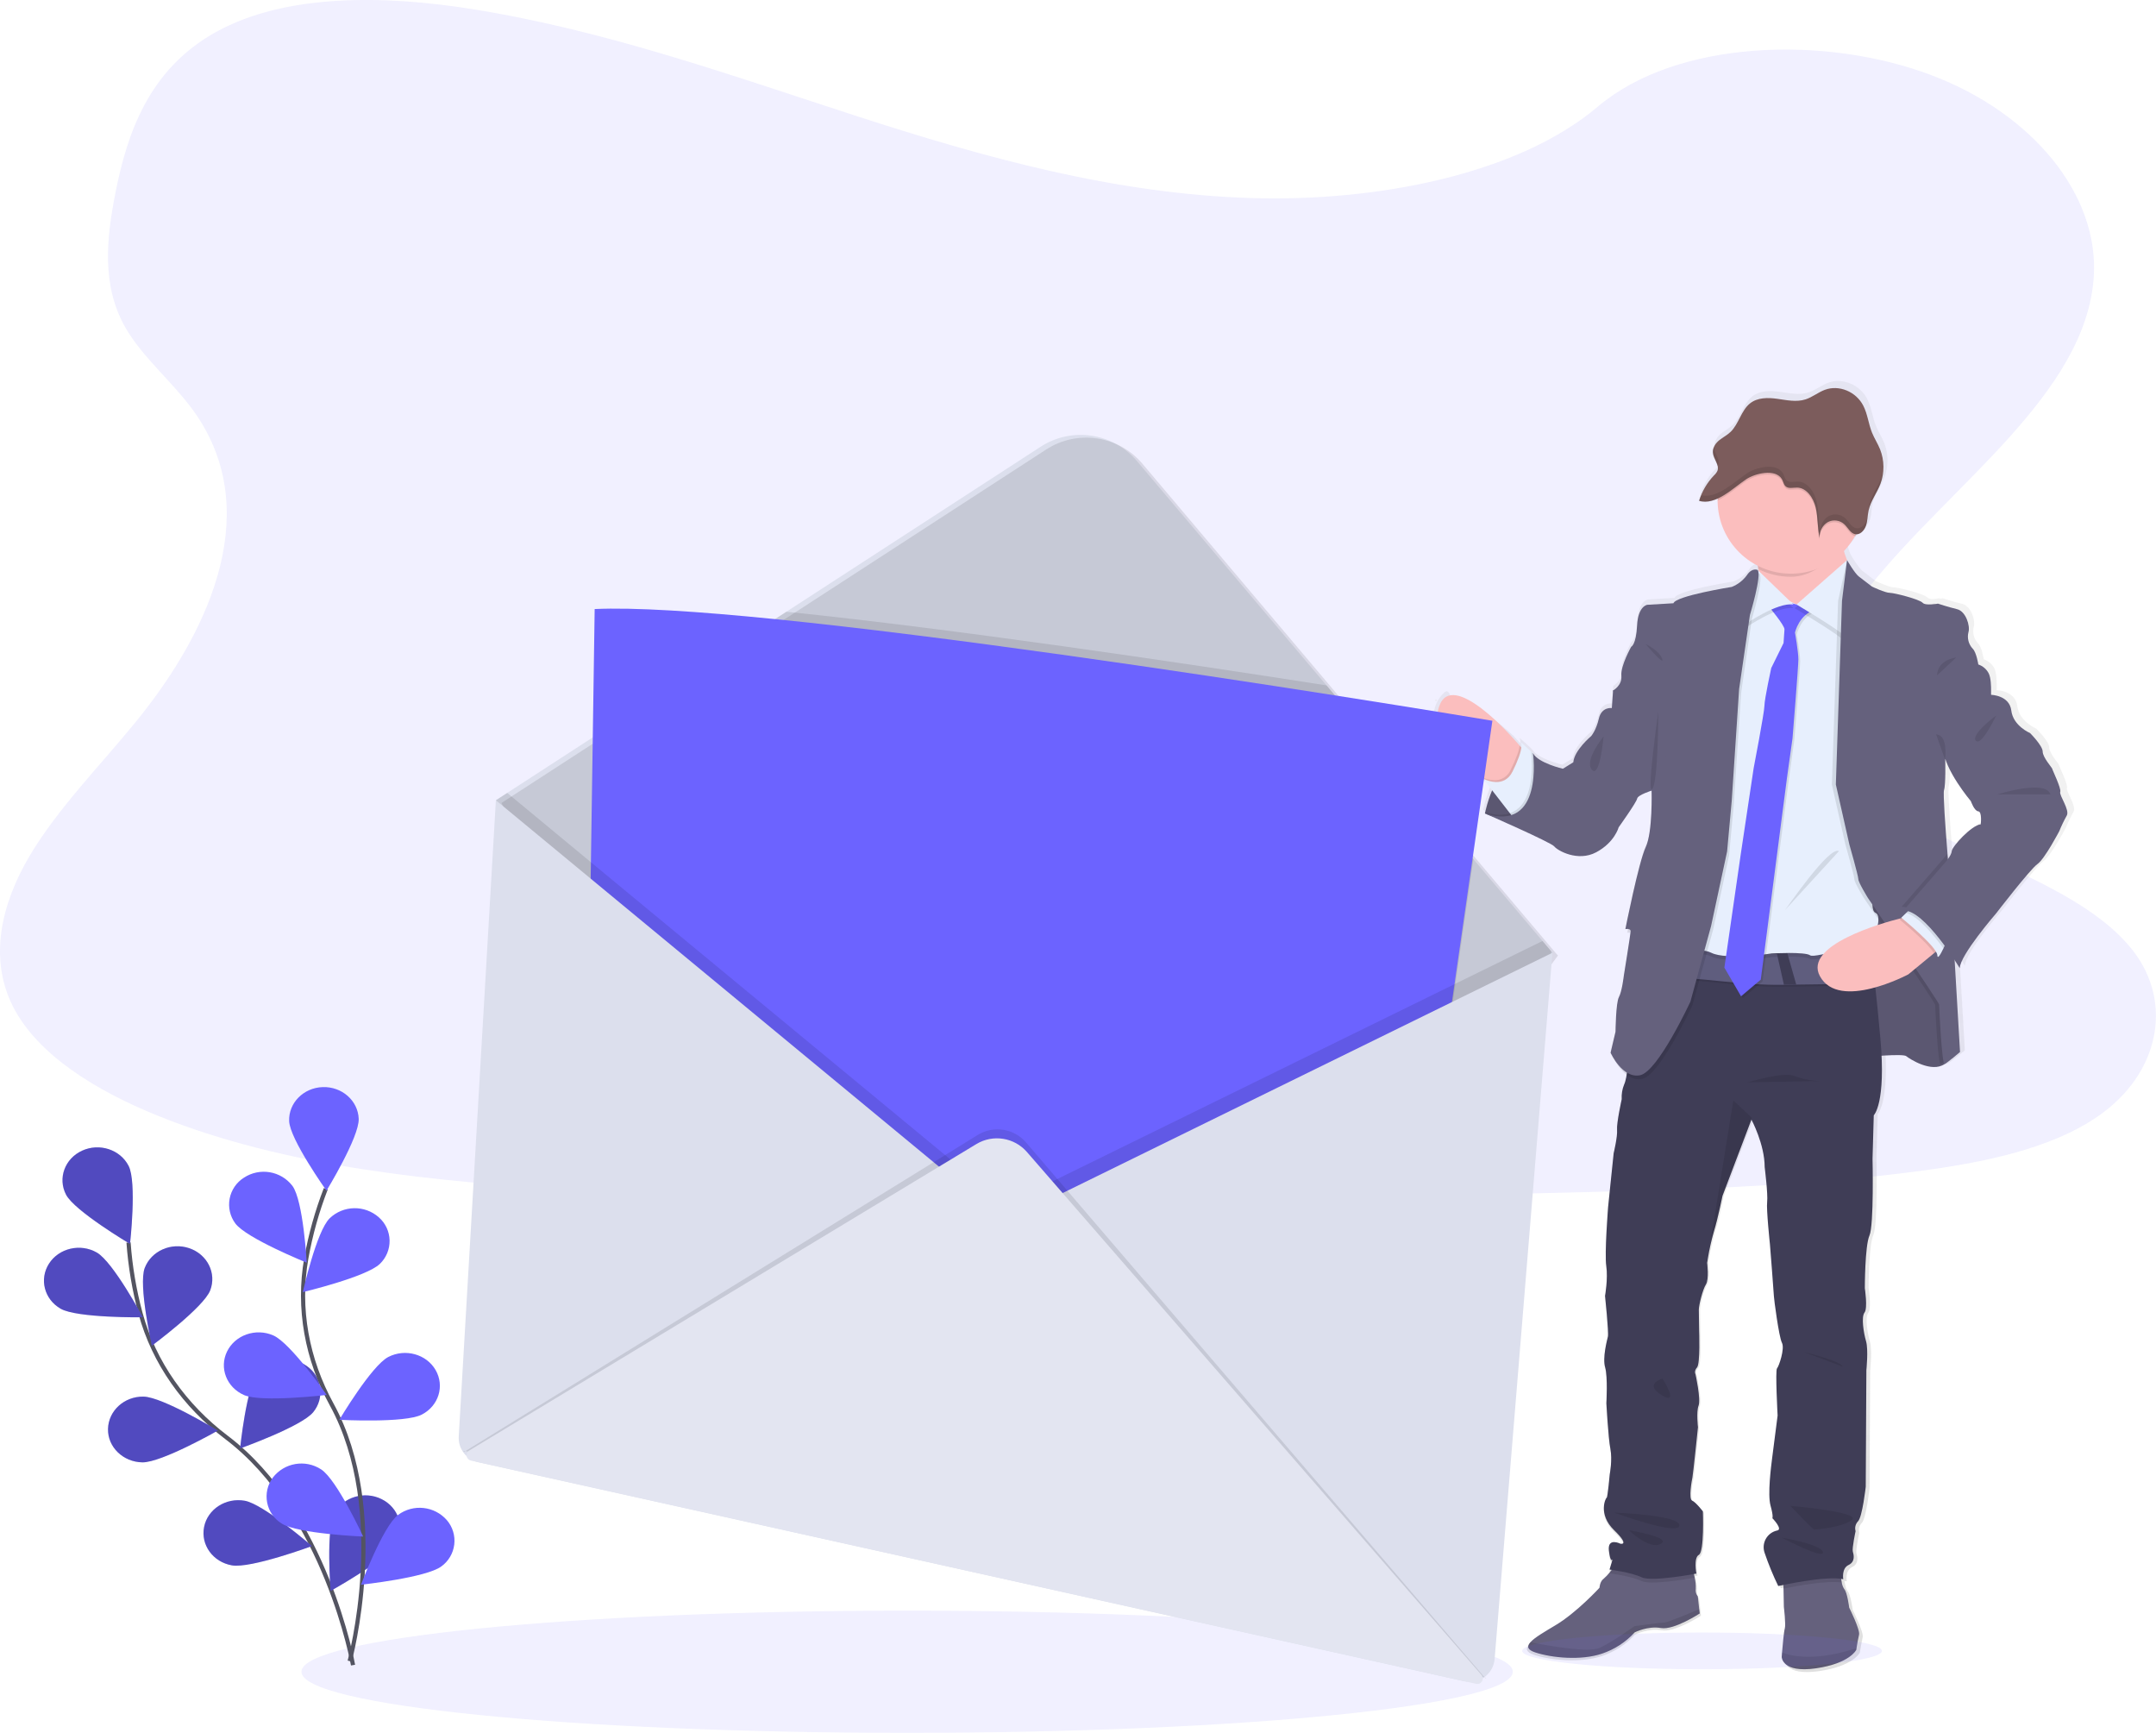
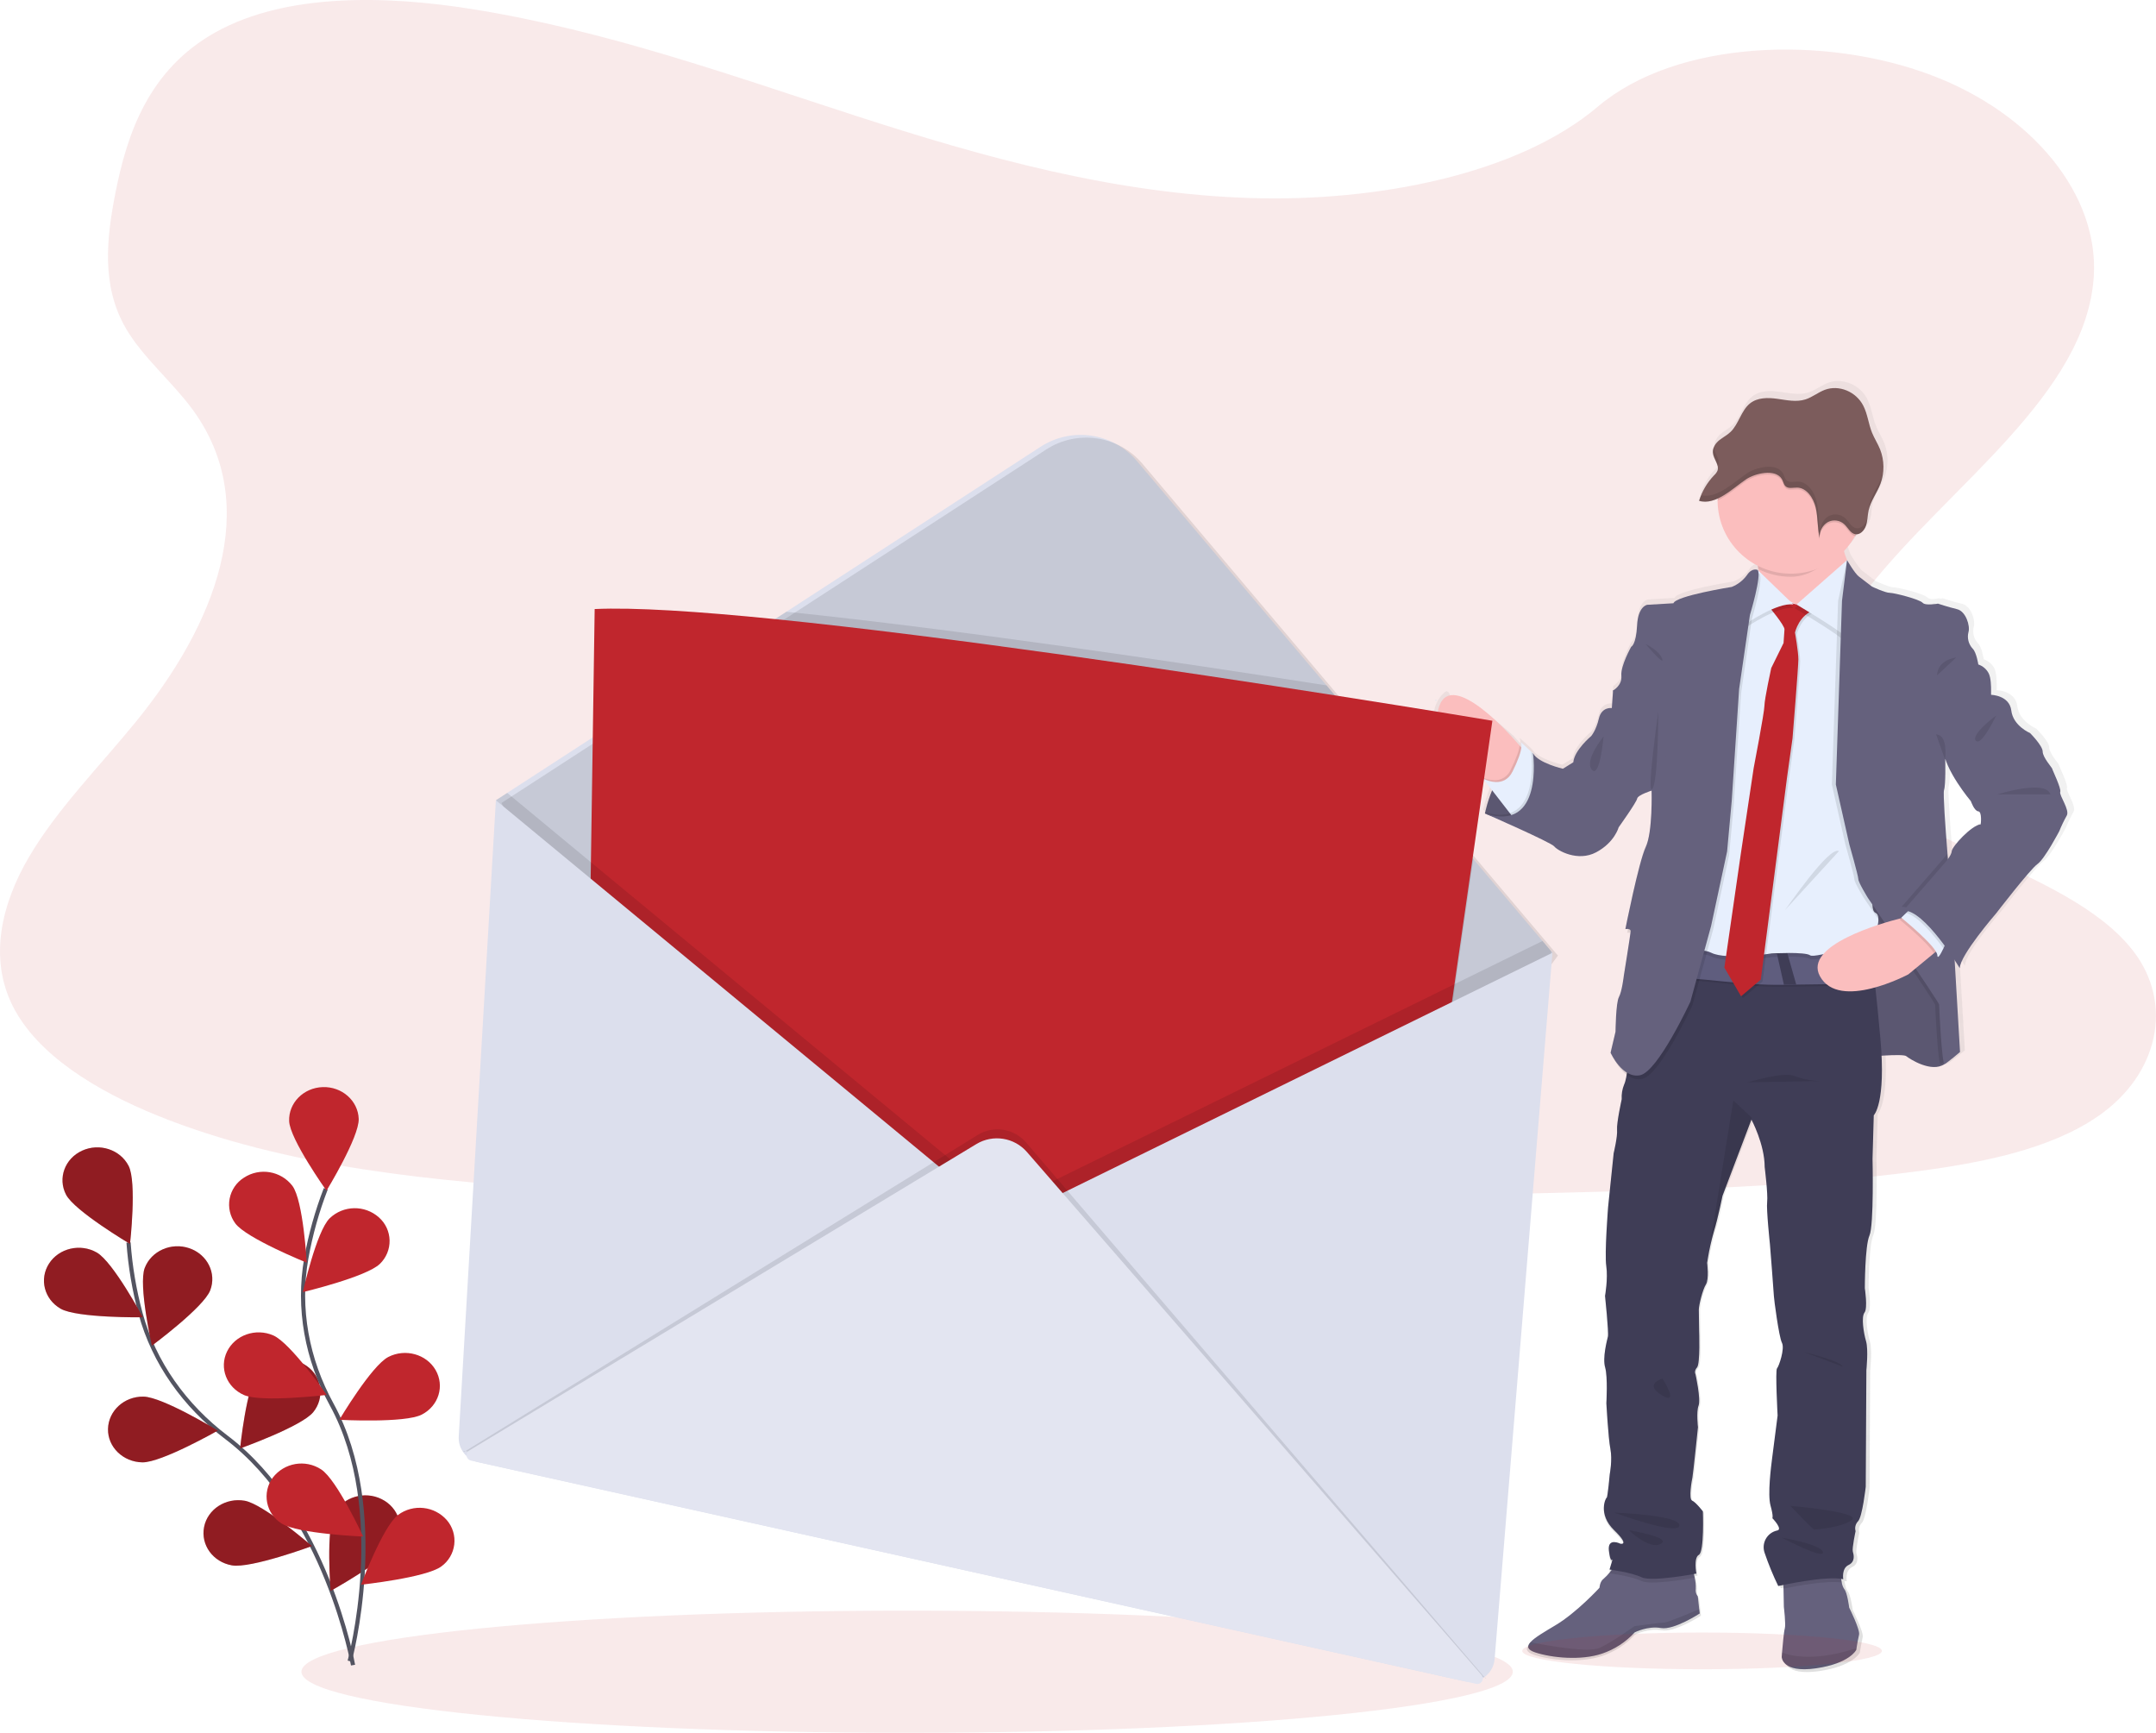
<svg xmlns="http://www.w3.org/2000/svg" id="94c1f45f-2d92-458e-bbfe-f6c69da92e14" data-name="Layer 1" width="1034.95" height="831.61" viewBox="0 0 1034.95 831.61">
  <defs>
    <linearGradient id="eb1b6581-0e6c-46f0-8ed9-49203ffc7122" x1="924.49" y1="836.62" x2="924.49" y2="217.05" gradientUnits="userSpaceOnUse">
      <stop offset="0" stop-color="gray" stop-opacity="0.25" />
      <stop offset="0.54" stop-color="gray" stop-opacity="0.12" />
      <stop offset="1" stop-color="gray" stop-opacity="0.1" />
    </linearGradient>
  </defs>
-   <path d="M683.84,129.27C617.49,127.36,554.3,109.52,494,90S373.84,48.89,309.08,38.55c-41.65-6.65-89.28-7.59-122.84,11C153.94,67.44,143.51,98.33,137.9,127c-4.23,21.56-6.71,44.26,4.86,64.44,8,14,22.29,25.79,32.15,39.21,34.3,46.71,10.06,104.3-27.12,149.9-17.44,21.39-37.67,41.8-51.13,64.57S77,494,88.75,517.2c11.67,23,39.48,40.31,69.61,52.48,61.19,24.7,133.3,31.77,203.61,35.78,155.64,8.86,312.12,5,468.18,1.18,57.75-1.42,115.76-2.86,172.58-10.3,31.55-4.13,64.12-10.68,87-26.5,29.08-20.08,36.28-54.09,16.8-79.27-32.68-42.24-123-52.73-145.89-98.06-12.58-24.95.34-52.75,18.61-75.89,39.2-49.64,104.91-93.19,108.37-149.93,2.37-39-29.21-78-78.05-96.44-51.19-19.33-122.18-16.9-160,15.1C810.76,118.29,742.42,131,683.84,129.27Z" transform="translate(-82.53 -34.2)" fill="#6c63ff" opacity="0.1" />
-   <ellipse cx="435.45" cy="802.29" rx="290.75" ry="29.32" fill="#6c63ff" opacity="0.1" />
+   <path d="M683.84,129.27C617.49,127.36,554.3,109.52,494,90S373.84,48.89,309.08,38.55c-41.65-6.65-89.28-7.59-122.84,11C153.94,67.44,143.51,98.33,137.9,127c-4.23,21.56-6.71,44.26,4.86,64.44,8,14,22.29,25.79,32.15,39.21,34.3,46.71,10.06,104.3-27.12,149.9-17.44,21.39-37.67,41.8-51.13,64.57S77,494,88.75,517.2c11.67,23,39.48,40.31,69.61,52.48,61.19,24.7,133.3,31.77,203.61,35.78,155.64,8.86,312.12,5,468.18,1.18,57.75-1.42,115.76-2.86,172.58-10.3,31.55-4.13,64.12-10.68,87-26.5,29.08-20.08,36.28-54.09,16.8-79.27-32.68-42.24-123-52.73-145.89-98.06-12.58-24.95.34-52.75,18.61-75.89,39.2-49.64,104.91-93.19,108.37-149.93,2.37-39-29.21-78-78.05-96.44-51.19-19.33-122.18-16.9-160,15.1C810.76,118.29,742.42,131,683.84,129.27Z" transform="translate(-82.53 -34.2)" fill="#c0262d" opacity="0.1" />
+   <ellipse cx="435.45" cy="802.29" rx="290.75" ry="29.32" fill="#c0262d" opacity="0.1" />
  <path d="M252,833.31S239.1,760.22,191.22,724c-20.09-15.2-34.79-35.87-41.21-59.41a179.25,179.25,0,0,1-5.78-34.1" transform="translate(-82.53 -34.2)" fill="none" stroke="#535461" stroke-miterlimit="10" stroke-width="2" />
-   <path d="M114.21,607.49c4,7.83,30.73,23.68,30.73,23.68s3.36-29.61-.67-37.45-14-11.11-22.32-7.31S110.18,599.65,114.21,607.49Z" transform="translate(-82.53 -34.2)" fill="#6c63ff" />
-   <path d="M111.66,662.28c7.9,4.51,39.44,4.11,39.44,4.11S136.87,639.81,129,635.3s-18.16-2.13-22.94,5.32S103.77,657.77,111.66,662.28Z" transform="translate(-82.53 -34.2)" fill="#6c63ff" />
-   <path d="M150.87,736c9.22.13,36.23-15.25,36.23-15.25s-26.49-16.16-35.72-16.3-16.82,6.82-17,15.53S141.64,735.84,150.87,736Z" transform="translate(-82.53 -34.2)" fill="#6c63ff" />
-   <path d="M193.83,785.43c9.06,1.61,38.44-9.25,38.44-9.25S209.05,756,200,754.42s-17.8,4-19.5,12.6S184.76,783.83,193.83,785.43Z" transform="translate(-82.53 -34.2)" fill="#6c63ff" />
-   <path d="M183.44,653.45c-3.15,8.19-28,26.55-28,26.55s-6.58-29.12-3.43-37.31,12.74-12.42,21.41-9.45S186.59,645.27,183.44,653.45Z" transform="translate(-82.53 -34.2)" fill="#6c63ff" />
-   <path d="M232.91,711.89c-5.6,6.93-35.12,17.43-35.12,17.43s3-29.65,8.56-36.57a17.38,17.38,0,0,1,23.42-3A15.2,15.2,0,0,1,232.91,711.89Z" transform="translate(-82.53 -34.2)" fill="#6c63ff" />
-   <path d="M272.73,774.92c-4.28,7.72-31.49,22.78-31.49,22.78s-2.39-29.69,1.89-37.41,14.37-10.7,22.55-6.66S277,767.2,272.73,774.92Z" transform="translate(-82.53 -34.2)" fill="#6c63ff" />
+   <path d="M114.21,607.49c4,7.83,30.73,23.68,30.73,23.68s3.36-29.61-.67-37.45-14-11.11-22.32-7.31S110.18,599.65,114.21,607.49Z" transform="translate(-82.53 -34.2)" fill="#c0262d" />
+   <path d="M111.66,662.28c7.9,4.51,39.44,4.11,39.44,4.11S136.87,639.81,129,635.3s-18.16-2.13-22.94,5.32S103.77,657.77,111.66,662.28Z" transform="translate(-82.53 -34.2)" fill="#c0262d" />
+   <path d="M150.87,736c9.22.13,36.23-15.25,36.23-15.25s-26.49-16.16-35.72-16.3-16.82,6.82-17,15.53S141.64,735.84,150.87,736Z" transform="translate(-82.53 -34.2)" fill="#c0262d" />
+   <path d="M193.83,785.43c9.06,1.61,38.44-9.25,38.44-9.25S209.05,756,200,754.42s-17.8,4-19.5,12.6S184.76,783.83,193.83,785.43Z" transform="translate(-82.53 -34.2)" fill="#c0262d" />
+   <path d="M183.44,653.45c-3.15,8.19-28,26.55-28,26.55s-6.58-29.12-3.43-37.31,12.74-12.42,21.41-9.45S186.59,645.27,183.44,653.45Z" transform="translate(-82.53 -34.2)" fill="#c0262d" />
+   <path d="M232.91,711.89c-5.6,6.93-35.12,17.43-35.12,17.43s3-29.65,8.56-36.57a17.38,17.38,0,0,1,23.42-3A15.2,15.2,0,0,1,232.91,711.89Z" transform="translate(-82.53 -34.2)" fill="#c0262d" />
+   <path d="M272.73,774.92c-4.28,7.72-31.49,22.78-31.49,22.78s-2.39-29.69,1.89-37.41,14.37-10.7,22.55-6.66S277,767.2,272.73,774.92Z" transform="translate(-82.53 -34.2)" fill="#c0262d" />
  <path d="M114.21,607.49c4,7.83,30.73,23.68,30.73,23.68s3.36-29.61-.67-37.45-14-11.11-22.32-7.31S110.18,599.65,114.21,607.49Z" transform="translate(-82.53 -34.2)" opacity="0.25" />
  <path d="M111.66,662.28c7.9,4.51,39.44,4.11,39.44,4.11S136.87,639.81,129,635.3s-18.16-2.13-22.94,5.32S103.77,657.77,111.66,662.28Z" transform="translate(-82.53 -34.2)" opacity="0.25" />
  <path d="M150.87,736c9.22.13,36.23-15.25,36.23-15.25s-26.49-16.16-35.72-16.3-16.82,6.82-17,15.53S141.64,735.84,150.87,736Z" transform="translate(-82.53 -34.2)" opacity="0.25" />
  <path d="M193.83,785.43c9.06,1.61,38.44-9.25,38.44-9.25S209.05,756,200,754.42s-17.8,4-19.5,12.6S184.76,783.83,193.83,785.43Z" transform="translate(-82.53 -34.2)" opacity="0.25" />
  <path d="M183.44,653.45c-3.15,8.19-28,26.55-28,26.55s-6.58-29.12-3.43-37.31,12.74-12.42,21.41-9.45S186.59,645.27,183.44,653.45Z" transform="translate(-82.53 -34.2)" opacity="0.25" />
  <path d="M232.91,711.89c-5.6,6.93-35.12,17.43-35.12,17.43s3-29.65,8.56-36.57a17.38,17.38,0,0,1,23.42-3A15.2,15.2,0,0,1,232.91,711.89Z" transform="translate(-82.53 -34.2)" opacity="0.25" />
  <path d="M272.73,774.92c-4.28,7.72-31.49,22.78-31.49,22.78s-2.39-29.69,1.89-37.41,14.37-10.7,22.55-6.66S277,767.2,272.73,774.92Z" transform="translate(-82.53 -34.2)" opacity="0.25" />
  <path d="M250.38,831.39s19.57-71.76-8.65-123.2c-11.84-21.58-16.41-46.1-12.17-70.08a180,180,0,0,1,9.35-33.38" transform="translate(-82.53 -34.2)" fill="none" stroke="#535461" stroke-miterlimit="10" stroke-width="2" />
-   <path d="M221.33,572.22c.32,8.7,17.93,33.41,17.93,33.41s15.78-25.79,15.46-34.5-8.05-15.52-17.27-15.22S221,563.51,221.33,572.22Z" transform="translate(-82.53 -34.2)" fill="#6c63ff" />
-   <path d="M195.49,621.34c5.28,7.14,34.28,18.84,34.28,18.84s-1.6-29.74-6.88-36.89a17.35,17.35,0,0,0-23.26-3.91A15.23,15.23,0,0,0,195.49,621.34Z" transform="translate(-82.53 -34.2)" fill="#6c63ff" />
-   <path d="M199.69,703.71c8.38,3.65,39.68-.07,39.68-.07s-17.29-24.92-25.67-28.57-18.3-.2-22.17,7.71S191.32,700.06,199.69,703.71Z" transform="translate(-82.53 -34.2)" fill="#6c63ff" />
-   <path d="M217.74,765.36c7.61,4.94,39.12,6.25,39.12,6.25s-12.58-27.31-20.18-32.24a17.33,17.33,0,0,0-23.23,4A15.23,15.23,0,0,0,217.74,765.36Z" transform="translate(-82.53 -34.2)" fill="#6c63ff" />
-   <path d="M264.9,640.73c-6.4,6.28-37,13.57-37,13.57s6.49-29.15,12.88-35.43a17.42,17.42,0,0,1,23.63-.44A15.16,15.16,0,0,1,264.9,640.73Z" transform="translate(-82.53 -34.2)" fill="#6c63ff" />
-   <path d="M285,713.08c-8.09,4.19-39.58,2.5-39.58,2.5s15.43-26,23.52-30.16,18.25-1.39,22.68,6.25S293.13,708.89,285,713.08Z" transform="translate(-82.53 -34.2)" fill="#6c63ff" />
-   <path d="M294.39,785.94c-7.23,5.42-38.57,8.78-38.57,8.78s10.56-28.07,17.79-33.49a17.38,17.38,0,0,1,23.47,2.55A15.19,15.19,0,0,1,294.39,785.94Z" transform="translate(-82.53 -34.2)" fill="#6c63ff" />
+   <path d="M221.33,572.22c.32,8.7,17.93,33.41,17.93,33.41s15.78-25.79,15.46-34.5-8.05-15.52-17.27-15.22S221,563.51,221.33,572.22Z" transform="translate(-82.53 -34.2)" fill="#c0262d" />
+   <path d="M195.49,621.34c5.28,7.14,34.28,18.84,34.28,18.84s-1.6-29.74-6.88-36.89a17.35,17.35,0,0,0-23.26-3.91A15.23,15.23,0,0,0,195.49,621.34Z" transform="translate(-82.53 -34.2)" fill="#c0262d" />
+   <path d="M199.69,703.71c8.38,3.65,39.68-.07,39.68-.07s-17.29-24.92-25.67-28.57-18.3-.2-22.17,7.71S191.32,700.06,199.69,703.71Z" transform="translate(-82.53 -34.2)" fill="#c0262d" />
+   <path d="M217.74,765.36c7.61,4.94,39.12,6.25,39.12,6.25s-12.58-27.31-20.18-32.24a17.33,17.33,0,0,0-23.23,4A15.23,15.23,0,0,0,217.74,765.36Z" transform="translate(-82.53 -34.2)" fill="#c0262d" />
+   <path d="M264.9,640.73c-6.4,6.28-37,13.57-37,13.57s6.49-29.15,12.88-35.43a17.42,17.42,0,0,1,23.63-.44A15.16,15.16,0,0,1,264.9,640.73Z" transform="translate(-82.53 -34.2)" fill="#c0262d" />
+   <path d="M285,713.08c-8.09,4.19-39.58,2.5-39.58,2.5s15.43-26,23.52-30.16,18.25-1.39,22.68,6.25S293.13,708.89,285,713.08Z" transform="translate(-82.53 -34.2)" fill="#c0262d" />
+   <path d="M294.39,785.94c-7.23,5.42-38.57,8.78-38.57,8.78s10.56-28.07,17.79-33.49a17.38,17.38,0,0,1,23.47,2.55A15.19,15.19,0,0,1,294.39,785.94Z" transform="translate(-82.53 -34.2)" fill="#c0262d" />
  <path d="M1074.74,412.36c.6-1.64-3.9-10.73-3.9-11.18s-4.65-5.52-4.65-8.35-6.16-8.94-6.16-8.94-8.25-3.43-9.15-10.88-9.89-7.61-9.91-7.61h0s0-.68.06-1.71c0-2.32-.07-6.46-1.11-8.72a8.85,8.85,0,0,0-5.11-4.33s-.9-5.81-2.7-7.6A8.56,8.56,0,0,1,1030,335c.9-2.83-1.2-10-5.56-11s-9.3-2.68-9.3-2.68-.49.09-1.2.19l-.6-.19a26.78,26.78,0,0,1-3.16.39,3.85,3.85,0,0,1-2.54-.84c-1.51-1.64-13.67-4.77-15.92-4.77s-8.71-3-8.71-3l-6.44-4.92c-1.81-1.38-5.16-7-5.65-7.79l-.06-.11h0l0,0a27,27,0,0,1-1.36-3.92v0a35.44,35.44,0,0,0,5.58-7.67c.16-.29.3-.59.44-.88a3.59,3.59,0,0,0,1-.16c.13,0,.26-.1.39-.15a6.55,6.55,0,0,0,3.19-3.81h0c.11-.32.21-.65.29-1,0-.11,0-.23.07-.34s.1-.45.14-.68.05-.26.07-.38.07-.45.1-.68,0-.25,0-.37c0-.29.07-.57.11-.85h0a30.28,30.28,0,0,1,.47-3.15s0,0,0,0h0c.9-4,3.33-7.46,5.06-11.2h0c.25-.53.48-1.08.69-1.63s.42-1.2.59-1.81l.15-.56c.11-.44.21-.89.3-1.34,0-.2.08-.4.11-.6.1-.62.19-1.24.24-1.87A23.18,23.18,0,0,0,987,246.72c-1.13-2.8-2.8-5.32-3.94-8.12-1.73-4.24-2.18-9-4.29-13.08-3.53-6.78-11.85-10.17-18.69-7.62-3.27,1.21-6.1,3.57-9.41,4.63-4.44,1.41-9.18.35-13.77-.29s-9.67-.69-13.36,2.31c-4.25,3.45-5.42,9.94-9.41,13.73-1.67,1.59-3.76,2.61-5.53,4.08a9,9,0,0,0-2.77,3.79c0,.11-.07.21-.1.32s-.07.25-.1.38-.06.3-.08.45,0,.21,0,.31a5.33,5.33,0,0,0,0,.8h0a6.54,6.54,0,0,0,.13.75c0,.07,0,.14,0,.21s.12.41.19.62a.56.56,0,0,0,0,.12c.08.23.17.45.26.68l.15.34.12.28a17.38,17.38,0,0,1,1.39,3.46,3.91,3.91,0,0,1-.13,2.29,7,7,0,0,1-1.67,2.18,31,31,0,0,0-6.77,10.85c-.17.46-.34.92-.49,1.4v0l.21.05a8.52,8.52,0,0,0,1.31.29c.25,0,.5.06.76.08a11.75,11.75,0,0,0,3.06-.24c.25-.05.51-.11.76-.18a18.87,18.87,0,0,0,3-1.11c0,.3,0,.61,0,.91s0,.34,0,.51a35.47,35.47,0,0,0,19.69,31.71c0,.32.09.65.13,1s.07.54.1.81l-.4-.39s-2.71-1.34-5.26,2.53-7.35,5.67-7.35,5.67-27.32,4.32-28.37,7.9l-12.76.74s-4.51.6-5,10-2.85,10.29-2.85,10.29-5.25,9.24-4.8,14-4,7.16-4,7.16l-.6,8.49s-5-.74-6.31,5.07-3.75,8.5-3.75,8.5-8.26,6.86-8.71,12.67l-5.1,3.13s-11.86-2.68-14.56-7.45l-.83-.78a.75.75,0,0,1-.07-.12.28.28,0,0,0,0,.06c-1.78-1.68-5.54-5.18-5-4.38a3.64,3.64,0,0,1,.24,2.4l-.88-1-2.36-2.62s-19.17-18-30.43-19.38h0c-.15-.29-.87-3.12-2.79-1.35a15.65,15.65,0,0,0-.11,23l17.95,16.77.46.34,3.86,5c-.65,1.56-1.2,3.07-1.65,4.45,0,0,0,.09-.05.13-.09.3-.19.58-.28.86l-.09.3c-.08.28-.17.56-.25.82s-.09.33-.14.49,0,.19-.08.28c-.42,1.5-.7,2.65-.84,3.29l-1-.31,1,.42c0,.05,0,.11,0,.16l-.06.31.92.4c5.26,2.29,31.51,13.8,32.86,15.55,1.5,1.93,11.4,7.6,20.41,2.83s11-12.08,11-12.08,8.7-12.07,9-13.86,7.06-3.88,7.06-3.88.6,20-2.85,27.28-9.91,39.66-9.91,39.66a4.76,4.76,0,0,1,1.28-.08c-.24,1.17-.38,1.87-.38,1.87a4.46,4.46,0,0,1,1.59,0c-.48,3.68-3.24,20.76-3.24,20.76s-.9,7.75-2.4,10.43-1.65,16.7-1.65,16.7l-2.4,10.13a19.57,19.57,0,0,0,.91,1.75v0s2.58,5.72,6.91,8.93a18.3,18.3,0,0,1-1.21,4.64,16.07,16.07,0,0,0-1.2,7.15s-2.55,11.48-2.25,14.76-1.65,11.33-1.65,11.33L854.54,613s-1.8,22.51-.9,28.63-.61,14.45-.61,14.45,1.8,17.74,1.35,19.68-2.7,10.28-1.35,14.91.61,17.29.61,17.29.9,16.69,1.94,22.06-.3,12.23-.3,12.23-1,11.47-1.5,11.47-4.35,7.9,3.6,15.66,3,6.55,3,6.55-6.3-3.13-5.56,3.28c.72,6.1,1.71,4.51,1.8,4.34l-1.5,4.9,1,.15-.87,1a23.29,23.29,0,0,1-3,3.14c-1.81,1.34-2,4.32-2,4.32s-11.1,12.08-21.46,18.19c-5.45,3.22-10.15,5.94-12.2,8.19-1.85,2-1.55,3.66,2.29,4.93,8.11,2.68,22.36,4,32.57.6a38.06,38.06,0,0,0,15.91-10.29s6.46-3.28,12.77-2.09,18.91-7,18.91-7l-.23-2.12-.67-6.09a4.79,4.79,0,0,1-1.05-3.72,19.31,19.31,0,0,0-.53-5.36c-.1-.59-.22-1.18-.33-1.73l1.15-.21s-1.49-7.61,1.21-9.1,1.94-21,1.94-21-3.44-4.47-5.25-5.21-.15-10,.16-11.19,2.7-24.3,2.7-24.3-.9-7.3.3-10.43S897,694,897,694s-.9-1.49.76-3.28,1-17.74,1-17.74-.14-8.05-.14-10.14,1.8-9.69,3.45-12.22.6-10.44.6-10.44v0l.09-.59c0-.23.08-.51.14-.85l.13-.79A112.6,112.6,0,0,1,906,624.94c2-6.26,4.2-17.29,4.2-17.29l14-36.4.16-.43s6.45,11.93,6.45,23c0,0,1.65,13.27,1.2,16.85S933.34,631,933.34,631s1.95,24.15,1.95,25.2,2.4,19.68,3.91,22.51-1.51,11.48-2.41,12.37.3,22.81.3,22.81-2.25,17.29-2.7,20.87-2.25,17.3-.75,22.66.9,6.11.9,6.11,5.41,5.52,2.25,6a8.25,8.25,0,0,0-6,10.87,139.25,139.25,0,0,0,6.61,16s.93-.21,2.48-.52l0,1.77.18,8.88s1,8.5.45,10.44c-.44,1.42-1,8.1-1.33,11.59-.11,1.27-.17,2.12-.17,2.12s0,7.9,16.66,5.52,19.66-8.94,19.66-8.94,0-.31.12-.82c.25-1.51.79-4.71,1.23-6.49.6-2.39-4.8-13.12-4.8-13.12s-.9-7.3-2.41-8.94a7.92,7.92,0,0,1-1.2-3.13c-.14-.6-.26-1.23-.36-1.84a11,11,0,0,1,1.11.2s-.9-5.22,2.56-6.86,2.55-5.06,2.1-6.56,1.35-9.84,1.35-9.84a4.85,4.85,0,0,1,1.2-4.76c2.11-2.1,3.75-16.7,3.75-16.7l.3-56.35s1.06-10-.14-14-2.41-11.77-.76-13.86.15-11.77.15-11.77,0-20.43,2.26-25.49,1.5-37.12,1.5-37.12l.59-21s4.91-4.64,3.75-28.83c5.23-.33,11.13-.52,12,.2,1.65,1.35,12.31,8.2,18.61,3.88,1.35-.6,7.5-5.81,7.5-5.81l-2.64-44.7c1.65,2.49,2.65,4.15,2.65,4.15,0-6.26,17.71-26.54,17.71-26.54s16.51-21.31,20.11-23.85,10.66-15.95,10.66-15.95a64.65,64.65,0,0,1,3.61-7.45C1079.55,421.16,1074.14,414,1074.74,412.36ZM1036,428c-4.5.45-14,10.74-14.11,13-.07,1.18-1.07,2.76-2,4-.07-.9-.15-1.82-.22-2.75-1.06-13.17-2.21-29.22-1.69-30.78.91-2.68.6-14.75.6-14.75l0,0,.16-.23c3,9.35,12.43,20.38,12.43,20.38s1.65,4.77,3.6,4.92S1036,428,1036,428Z" transform="translate(-82.53 -34.2)" fill="url(#eb1b6581-0e6c-46f0-8ed9-49203ffc7122)" />
  <path d="M795.34,424.61s5.47-28.7,23.08-28.85l12.87,26.48-8.58,5.92S804.07,428.75,795.34,424.61Z" transform="translate(-82.53 -34.2)" fill="#65617d" />
  <path d="M831.29,422.24l-8.58,5.92s-13.12.42-22.5-1.89a26.92,26.92,0,0,1-4.87-1.66s0-.16.1-.46c0,0,0-.07,0-.11a64.76,64.76,0,0,1,3.33-10.54c.55-1.29,1.16-2.62,1.82-3.95,2.58-5,6.2-9.82,11.16-12.23a15.17,15.17,0,0,1,5.87-1.53l.52,0h.26l.28.59,4.35,8.94Z" transform="translate(-82.53 -34.2)" opacity="0.1" />
  <path d="M977.45,541.48s18.5-1.77,20.12-.44,12.13,8.13,18.35,3.84,2.07-19.23,2.07-19.82-.59-21.75-.59-21.75l-11.1-14.94-13.9-26.18L964,459.37l.74,41.58-.15,21.3Z" transform="translate(-82.53 -34.2)" fill="#65617d" />
  <path d="M977.45,541.48s18.5-1.77,20.12-.44,12.13,8.13,18.35,3.84,2.07-19.23,2.07-19.82-.59-21.75-.59-21.75l-11.1-14.94-13.9-26.18L964,459.37l.74,41.58-.15,21.3Z" transform="translate(-82.53 -34.2)" opacity="0.1" />
  <path d="M814.72,395s-1.48,18.05-12.72,18.34c0,0-3.19-1.92-7.48-5.12-9.88-7.39-25.55-21.6-21.22-34.82,6.21-18.93,36.39,16,36.39,16L812,392Z" transform="translate(-82.53 -34.2)" fill="#fbbebe" />
  <path d="M814.72,395s-1.48,18.05-12.72,18.34c0,0-3.19-1.92-7.48-5.12l-.95-1.23a14.79,14.79,0,0,0,6.16,1.66,8.33,8.33,0,0,0,8-5.07,63.51,63.51,0,0,0,3.11-7.16A20.87,20.87,0,0,0,812,392Z" transform="translate(-82.53 -34.2)" opacity="0.1" />
  <path d="M809.84,427.72l-2.53-3.26-8.52-11-4.34-5.61a14.62,14.62,0,0,0,6.16,1.66c2.83.07,6-1,8-5.06a64.62,64.62,0,0,0,3.11-7.17c1.4-4,1.38-6,.88-6.73s3.14,2.68,4.89,4.34l.06.06.82.77.3.6,4.29,8.57s0,.12,0,.36C823.38,408,824.83,425.27,809.84,427.72Z" transform="translate(-82.53 -34.2)" fill="#e7effd" />
  <path d="M898.46,808.51s-12.43,8.14-18.64,7-12.58,2.08-12.58,2.08a37.48,37.48,0,0,1-15.69,10.21c-10,3.4-24.1,2.06-32.09-.6-3.78-1.26-4.09-2.88-2.27-4.89,2-2.24,6.66-4.93,12-8.13,10.21-6.06,21.15-18,21.15-18s.15-3,1.93-4.28a23.06,23.06,0,0,0,3-3.12c1.59-1.88,3.08-3.84,3.08-3.84L894.91,786s.62,2.63,1.11,5.32a19.27,19.27,0,0,1,.51,5.33,4.82,4.82,0,0,0,1,3.69l.66,6Z" transform="translate(-82.53 -34.2)" fill="#65617d" />
  <path d="M974.94,818.72c-.44,1.77-1,4.94-1.21,6.43l-.13.82s-3,6.51-19.37,8.88-16.42-5.48-16.42-5.48.06-.84.16-2.11c.29-3.46.88-10.09,1.32-11.5.58-1.92-.45-10.36-.45-10.36l-.17-8.81-.13-6.12,27.23-2.82a49.4,49.4,0,0,0,.88,6.06,7.75,7.75,0,0,0,1.19,3.11c1.48,1.63,2.36,8.88,2.36,8.88S975.53,816.35,974.94,818.72Z" transform="translate(-82.53 -34.2)" fill="#65617d" />
  <path d="M894.91,786s.62,2.63,1.11,5.32c-3.95.73-21.21,3.72-25.52,1.63-4.89-2.37-15.39-3.7-15.39-3.7l.17-.6c1.59-1.88,3.08-3.84,3.08-3.84Z" transform="translate(-82.53 -34.2)" opacity="0.1" />
  <path d="M966.65,793.71c-6.9-1.17-22,1.66-28,2.88l-.13-6.12,27.23-2.82A49.4,49.4,0,0,0,966.65,793.71Z" transform="translate(-82.53 -34.2)" opacity="0.1" />
  <path d="M982,569.44l-.59,20.86s.74,31.81-1.48,36.84-2.22,25.3-2.22,25.3,1.48,9.61-.15,11.68-.44,9.76.74,13.76.15,13.91.15,13.91l-.3,55.92s-1.62,14.49-3.7,16.57a4.85,4.85,0,0,0-1.18,4.73s-1.77,8.28-1.33,9.77,1.33,4.88-2.07,6.5-2.52,6.81-2.52,6.81c-8.13-1.93-31.21,3.26-31.21,3.26a138.84,138.84,0,0,1-6.51-15.84,8.19,8.19,0,0,1,5.92-10.79c3.1-.45-2.22-5.92-2.22-5.92s.59-.74-.89-6.06.29-19,.74-22.5,2.66-20.71,2.66-20.71-1.18-21.74-.29-22.63,3.84-9.47,2.37-12.28-3.86-21.3-3.86-22.34-1.91-25-1.91-25-1.78-16.72-1.33-20.27-1.19-16.71-1.19-16.71c0-11-6.36-22.79-6.36-22.79l-.16.43L909.4,608.06s-2.22,10.94-4.14,17.15a112.18,112.18,0,0,0-2.89,12.85l-.13.79c0,.33-.1.61-.13.83l-.09.6v0s1,7.84-.6,10.36-3.4,10.06-3.4,12.13.15,10.06.15,10.06.59,15.83-1,17.61-.75,3.25-.75,3.25,2.66,12,1.48,15.09-.29,10.35-.29,10.35-2.37,22.94-2.66,24.12-1.93,10.36-.15,11.1,5.17,5.17,5.17,5.17.75,19.39-1.92,20.86-1.19,9-1.19,9-21.44,4.14-26.32,1.77-15.39-3.7-15.39-3.7l1.47-4.86c-.09.17-1.07,1.75-1.77-4.31-.73-6.36,5.48-3.26,5.48-3.26s4.88,1.19-3-6.5-4-15.54-3.55-15.54,1.49-11.38,1.49-11.38,1.33-6.81.29-12.14-1.92-21.9-1.92-21.9.74-12.57-.59-17.15.88-12.88,1.33-14.8S853,656.13,853,656.13s1.48-8.28.59-14.34.89-28.41.89-28.41l2.66-25.74s1.92-8,1.63-11.25S861,561.75,861,561.75a16,16,0,0,1,1.18-7.1c1.48-3,2.07-12.72,2.07-12.72l14.21-32.55,7-28.7,93.93-.89s.35,2.49.92,7,1.37,11.21,2.26,19.48c.82,7.51,1.72,16.34,2.59,26.17C988,563.82,982,569.44,982,569.44Z" transform="translate(-82.53 -34.2)" fill="#3f3d56" />
  <path d="M973.31,310.4l-21.9,23.38s-28.1-11.25-25.14-15.09c1.14-1.49,1-6.19.3-11.37-1-8.2-3.26-17.63-3.26-17.63s49.11-8,45,.29c-1.51,3-1.25,6.56-.31,9.83A37,37,0,0,0,973.31,310.4Z" transform="translate(-82.53 -34.2)" fill="#fbbebe" />
  <path d="M968.28,290c-1.51,3-2.23,3.32-1.29,6.59C960.57,303.46,952.4,311,942.24,311a35.06,35.06,0,0,1-15.67-3.67c-1-8.2-3.26-17.63-3.26-17.63S972.42,281.7,968.28,290Z" transform="translate(-82.53 -34.2)" opacity="0.1" />
  <path d="M977.46,274.89a35.22,35.22,0,0,1-70.43,0c0-.17,0-.34,0-.5a35.21,35.21,0,0,1,70.42.5Z" transform="translate(-82.53 -34.2)" fill="#fbbebe" />
  <path d="M982.55,507.18c-4.66,0-20.19.17-37.55.44h-.21l-5.73.1h-.18c-20.58.33-40.87-3.69-49-2.93-17.3,1.62,6.22-16,6.22-16a144.78,144.78,0,0,0,39.43,4l5-.26c15.72-.89,31.53-2.37,39.79-4.85C980.87,492.26,981.66,498.91,982.55,507.18Z" transform="translate(-82.53 -34.2)" opacity="0.1" />
  <path d="M982.55,506.29c-4.66,0-20.19.17-37.55.44h-.21l-5.73.1h-.18c-20.58.33-40.87-3.69-49-2.93-17.3,1.63,6.22-16,6.22-16a144.78,144.78,0,0,0,39.43,4l5-.26c15.72-.89,31.53-2.37,39.79-4.84C980.87,491.38,981.66,498,982.55,506.29Z" transform="translate(-82.53 -34.2)" fill="#5f5d7e" />
  <path d="M932.78,320.16l-27.22,12.73-21,162.43s12.42-5.62,19.53-2.07,29,.3,29,.3,16-.89,18.35.89S981.6,487,981.6,487s5-11.24,1.18-13S984,454.79,984,454.79L981.6,337.62l-4.74-15.09-12.72-7.69-13,10.35-6.21.89Z" transform="translate(-82.53 -34.2)" opacity="0.1" />
  <path d="M932.78,318.39l-27.22,12.72-21,162.44s12.42-5.62,19.53-2.07,29,.29,29,.29,16-.88,18.35.89,30.18-7.4,30.18-7.4,5-11.24,1.18-13S984,453,984,453L981.6,335.84l-4.74-15.08-12.72-7.7-13,10.36-6.21.89Z" transform="translate(-82.53 -34.2)" fill="#e7effd" />
  <path d="M932.33,325.93s7.84,9.32,7.7,11.25-.45,6.51-.45,6.51l-5.92,12s-3.25,14.94-3.25,18.05-5.18,30-5.18,30L919,445.17l-7.84,54.3,8,13.75,9.46-8,12.58-96.76,2.66-19.08s2.81-34.32,2.81-37.87-1.62-12.87-1.62-12.87,1.92-8.88,9.91-11-.59-.45-.59-.45l-4.59-3.69-4,1.62S934.7,321.79,932.33,325.93Z" transform="translate(-82.53 -34.2)" opacity="0.1" />
-   <path d="M931.44,325.05s7.85,9.32,7.7,11.24-.45,6.51-.45,6.51l-5.91,12s-3.26,14.94-3.26,18.05-5.18,30-5.18,30l-6.21,41.42-7.84,54.3,8,13.76,9.47-8,12.57-96.75L943,388.51s2.81-34.32,2.81-37.87-1.62-12.87-1.62-12.87,1.92-8.88,9.91-10.95-.59-.44-.59-.44l-4.59-3.7-4,1.63S933.81,320.9,931.44,325.05Z" transform="translate(-82.53 -34.2)" fill="#6c63ff" />
+   <path d="M931.44,325.05s7.85,9.32,7.7,11.24-.45,6.51-.45,6.51l-5.91,12s-3.26,14.94-3.26,18.05-5.18,30-5.18,30l-6.21,41.42-7.84,54.3,8,13.76,9.47-8,12.57-96.75L943,388.51s2.81-34.32,2.81-37.87-1.62-12.87-1.62-12.87,1.92-8.88,9.91-10.95-.59-.44-.59-.44l-4.59-3.7-4,1.63S933.81,320.9,931.44,325.05Z" transform="translate(-82.53 -34.2)" fill="#c0262d" />
  <path d="M926.27,309.51s-1.19.89-1.48,6.81-4.44,19.23-4.44,19.23,15.39-10.65,23.08-9.47Z" transform="translate(-82.53 -34.2)" opacity="0.1" />
  <path d="M926.27,307.74s-1.19.88-1.48,6.8-4.44,19.23-4.44,19.23,15.39-10.65,23.08-9.46Z" transform="translate(-82.53 -34.2)" fill="#e7effd" />
  <path d="M968.28,304.78,944,326.08s20.42,12.13,23.08,15.09,5.32-29,5.32-29Z" transform="translate(-82.53 -34.2)" opacity="0.1" />
  <path d="M969.17,303l-24.26,21.31S965.32,336.44,968,339.4s5.32-29,5.32-29Z" transform="translate(-82.53 -34.2)" fill="#e7effd" />
  <path d="M927.15,309.51s-2.66-1.33-5.17,2.52a16.8,16.8,0,0,1-7.25,5.62s-26.93,4.29-28,7.84l-12.58.74s-4.44.59-4.88,9.91-2.81,10.21-2.81,10.21-5.18,9.17-4.73,13.9-4,7.11-4,7.11l18.49,48.08s.6,19.82-2.81,27.07-9.76,39.35-9.76,39.35,2.66-.59,2.51,1.18S863,504.2,863,504.2s-.89,7.69-2.37,10.36S859,531.12,859,531.12l-2.36,10.06s5.62,12.58,14.2,10.8,24.11-35.35,24.11-35.35l9.92-36.25,7.69-35.8,2.22-24.26,3.55-53.7,5.18-35.51S929.23,312,927.15,309.51Z" transform="translate(-82.53 -34.2)" opacity="0.1" />
  <path d="M926.27,307.74s-2.67-1.33-5.18,2.51a16.71,16.71,0,0,1-7.25,5.62s-26.92,4.29-28,7.84l-12.58.74s-4.43.6-4.88,9.92-2.81,10.2-2.81,10.2-5.18,9.18-4.73,13.91-4,7.1-4,7.1l18.5,48.08s.59,19.82-2.81,27.07-9.77,39.36-9.77,39.36,2.66-.6,2.52,1.18-3.26,21.15-3.26,21.15-.89,7.7-2.37,10.36-1.62,16.57-1.62,16.57l-2.37,10.06s5.62,12.57,14.2,10.8S894,514.85,894,514.85l9.91-36.24,7.69-35.8,2.22-24.27,3.55-53.7,5.18-35.5S928.34,310.25,926.27,307.74Z" transform="translate(-82.53 -34.2)" fill="#65617d" />
  <path d="M831.29,422.24l-8.58,5.92s-13.12.42-22.5-1.89l-4.77-2.12-1-.42,1,.31c4.95,1.47,8.82,1.44,11.85.42,12.14-4.09,10.8-24.14,10.33-28.67,0-.46-.08-.75-.1-.86a.28.28,0,0,1,0-.06l.07.12a6.62,6.62,0,0,0,.56.78c.17.19.35.39.54.58h0l4.29,8.57s0,.12,0,.36Z" transform="translate(-82.53 -34.2)" opacity="0.1" />
  <path d="M861,364.4l-4.15,1.18-.59,8.43s-4.88-.74-6.21,5-3.7,8.44-3.7,8.44-8.14,6.8-8.58,12.57l-5,3.11s-11.69-2.67-14.35-7.4c0,0,5.33,38.17-23.08,28.85,0,0,31.81,13.9,33.29,15.83s11.24,7.54,20.12,2.81,10.8-12,10.8-12,8.58-12,8.87-13.76,7-3.85,7-3.85l12.72-30.77Z" transform="translate(-82.53 -34.2)" fill="#65617d" />
  <path d="M964.88,322.53,969.17,303s1.92,6.36,3.85,7.84l6.36,4.89s6.36,2.95,8.58,2.95,14.2,3.11,15.68,4.74,7.4.44,7.4.44,4.88,1.63,9.17,2.66,6.36,8.14,5.47,11a8.53,8.53,0,0,0,2.07,8c1.78,1.78,2.67,7.55,2.67,7.55a8.66,8.66,0,0,1,5,4.29c1.48,3.25,1,10.35,1,10.35l-22,31.07s.29,12-.59,14.65,3.1,47.93,3.1,47.93l4.59,77.81s-6.07,5.18-7.4,5.77-2.66-27.51-2.66-28.55-34.17-51.19-34.17-51.19-4.59-7.39-4.59-9-4.29-16.57-4.29-16.57l-6.51-28.85Z" transform="translate(-82.53 -34.2)" opacity="0.1" />
  <path d="M1038.31,366c0,1,0,1.7,0,1.7l-22,31,0,0s.3,12-.58,14.64c-.52,1.55.61,17.47,1.66,30.55.74,9.43,1.44,17.38,1.44,17.38l1.95,33,2.63,44.8s-6.06,5.18-7.39,5.77-2.66-27.51-2.66-28.55-34.18-51.18-34.18-51.18-4.59-7.41-4.59-9-4.29-16.57-4.29-16.57l-6.5-28.85,2.95-88.17L969.17,303s3.7,6.37,5.62,7.84l6.36,4.88s6.36,3,8.58,3,14.21,3.1,15.69,4.73,7.39.44,7.39.44,4.88,1.63,9.17,2.66,6.37,8.14,5.48,11a8.51,8.51,0,0,0,2.07,8c1.77,1.77,2.66,7.54,2.66,7.54a8.7,8.7,0,0,1,5,4.3C1038.25,359.54,1038.35,363.65,1038.31,366Z" transform="translate(-82.53 -34.2)" fill="#65617d" />
  <path d="M857.48,760.14c.73,0,31.8,1.18,31.21,6.21S857.48,760.14,857.48,760.14Z" transform="translate(-82.53 -34.2)" opacity="0.1" />
  <path d="M864.43,768.57s20.86,3.4,15.38,6.51S864.43,768.57,864.43,768.57Z" transform="translate(-82.53 -34.2)" opacity="0.1" />
  <path d="M942,756.88s34.62,3,29.44,6.81-17.46,4.43-18,4.58S942,756.88,942,756.88Z" transform="translate(-82.53 -34.2)" opacity="0.1" />
  <path d="M937.81,772.12s19.23,3.25,19.82,7S937.81,772.12,937.81,772.12Z" transform="translate(-82.53 -34.2)" opacity="0.1" />
  <path d="M948.46,683.06s17.6,4.14,18.64,7Z" transform="translate(-82.53 -34.2)" opacity="0.1" />
  <path d="M880.55,695.78s-9.17,2.66-.29,8S880.55,695.78,880.55,695.78Z" transform="translate(-82.53 -34.2)" opacity="0.1" />
  <path d="M921.24,553.61c1,0,17.16-5.32,22.78-3A37.49,37.49,0,0,0,956.59,553Z" transform="translate(-82.53 -34.2)" opacity="0.1" />
  <path d="M923.31,570.47l-.16,1.47L909.4,608.06s-2.22,10.94-4.14,17.15a112.18,112.18,0,0,0-2.89,12.85l12.21-75.72Z" transform="translate(-82.53 -34.2)" opacity="0.1" />
  <path d="M944.79,506.73l-5.73.1h-.18l-3.36-14.91,5-.27Z" transform="translate(-82.53 -34.2)" fill="#3f3d56" />
  <path d="M1014.59,488.67l-3.69,3-12.29,10.13s-33.29,17.76-42.46.89c-8.08-14.86,29.66-25.47,38.75-27.78,1.23-.31,1.93-.47,1.93-.47Z" transform="translate(-82.53 -34.2)" fill="#fbbebe" />
  <path d="M872.42,343.24s6.51,3,8,7.1S872.42,343.24,872.42,343.24Z" transform="translate(-82.53 -34.2)" opacity="0.1" />
  <path d="M852.3,387.62s-9.47,11.54-5.62,16S852.3,387.62,852.3,387.62Z" transform="translate(-82.53 -34.2)" opacity="0.1" />
  <path d="M1021.54,349.75s-8.88.89-9.17,8.58Z" transform="translate(-82.53 -34.2)" opacity="0.1" />
  <path d="M939.29,471.06c.88-.89,21.3-31.07,26-28.4Z" transform="translate(-82.53 -34.2)" opacity="0.1" />
  <path d="M977.46,274.89a35,35,0,0,1-4.17,16.62l-.26-.05c-2.23-.47-3.39-3.07-5.1-4.69a6.93,6.93,0,0,0-8-1.12,8.13,8.13,0,0,0-3.92,7.59c-1.13-4.74-.77-9.77-1.87-14.52s-4.41-9.55-8.95-9.63c-2,0-4.23.71-5.65-.75-.85-.88-1-2.27-1.66-3.35-3.24-5.24-13.11-2.59-17.14.1s-8.7,7-13.71,9.3a35.21,35.21,0,0,1,70.42.5Z" transform="translate(-82.53 -34.2)" opacity="0.1" />
  <path d="M937.89,264.11c.64,1.07.81,2.46,1.66,3.34,1.41,1.47,3.7.71,5.65.75,4.54.08,7.85,4.88,8.95,9.63s.74,9.78,1.87,14.52a8.11,8.11,0,0,1,3.93-7.59,6.93,6.93,0,0,1,8,1.12c1.71,1.62,2.87,4.22,5.1,4.69s4.38-1.67,5.19-4,.75-4.93,1.28-7.37c1-4.61,4-8.4,5.68-12.79a23.17,23.17,0,0,0-.15-16.52c-1.11-2.78-2.76-5.28-3.89-8.05-1.7-4.22-2.14-9-4.22-13-3.48-6.73-11.68-10.09-18.43-7.56-3.21,1.2-6,3.54-9.27,4.59-4.37,1.41-9.05.35-13.57-.28s-9.53-.69-13.17,2.28c-4.19,3.43-5.33,9.87-9.27,13.63-1.65,1.58-3.7,2.59-5.44,4s-3.25,3.63-3,6c.26,3.06,3.26,5.84,2.15,8.68a7,7,0,0,1-1.64,2.17,30.93,30.93,0,0,0-7.16,12.18c7.91,2.48,16.48-6.25,22.68-10.38C924.79,261.52,934.65,258.86,937.89,264.11Z" transform="translate(-82.53 -34.2)" fill="#7c5c5c" />
  <path d="M1014.59,488.67l-3.69,3c-3.25-5.4-16.58-16.2-16.58-16.2l.58-.56c1.23-.31,1.93-.47,1.93-.47Z" transform="translate(-82.53 -34.2)" opacity="0.1" />
  <path d="M1018.14,483.19s-1.33,3.3-2.69,6.14-2.86,5.44-2.93,3.33c-.15-4.14-17.31-18.05-17.31-18.05l2.33-2.26,2.69-2.62Z" transform="translate(-82.53 -34.2)" fill="#e7effd" />
  <path d="M1018.73,461.29l1.95,33c-4.6-7.15-17.22-25.47-25.33-24.88L1015,446.8a26.81,26.81,0,0,0,2.26-2.89C1018,453.34,1018.73,461.29,1018.73,461.29Z" transform="translate(-82.53 -34.2)" opacity="0.1" />
  <path d="M1018.14,483.19s-1.33,3.3-2.69,6.14c-5.16-7.07-12.25-15.42-17.91-17l2.69-2.62Z" transform="translate(-82.53 -34.2)" opacity="0.1" />
  <path d="M1032.93,363.51l5.33,4.14s8.87.15,9.76,7.55,9,10.8,9,10.8,6.06,6.06,6.06,8.87,4.59,7.84,4.59,8.29,4.44,9.47,3.84,11.09,4.74,8.73,3.11,11.39a65.63,65.63,0,0,0-3.55,7.4s-6.95,13.32-10.5,15.83-19.83,23.67-19.83,23.67-17.45,20.12-17.45,26.33c0,0-17-28.4-27.08-27.66l19.68-22.64s3.4-3.69,3.55-5.91,9.47-12.43,13.91-12.87c0,0,.73-6.07-1.19-6.22s-3.55-4.88-3.55-4.88-13-15.38-13.17-25.15S1032.93,363.51,1032.93,363.51Z" transform="translate(-82.53 -34.2)" fill="#65617d" />
  <path d="M1040.77,377.56s-12.42,9.18-9.76,12.13S1040.77,377.56,1040.77,377.56Z" transform="translate(-82.53 -34.2)" opacity="0.1" />
  <path d="M1041.36,415.44s23.08-7.4,25.45,0Z" transform="translate(-82.53 -34.2)" opacity="0.1" />
  <path d="M898.46,808.51s-12.43,8.14-18.64,7-12.58,2.08-12.58,2.08a37.48,37.48,0,0,1-15.69,10.21c-10,3.4-24.1,2.06-32.09-.6-3.78-1.26-4.09-2.88-2.27-4.89,8.69,1.73,28.1,5.18,33.33,2.67,6.8-3.26,16.57-10.36,16.57-10.36s12.73-1.77,14.5-1.77c1.26,0,11.09-4.06,16.64-6.38Z" transform="translate(-82.53 -34.2)" opacity="0.1" />
  <path d="M973.73,825.15l-.13.82s-3,6.51-19.37,8.88-16.42-5.48-16.42-5.48.06-.84.16-2.11C943.17,829.23,954.51,831.43,973.73,825.15Z" transform="translate(-82.53 -34.2)" opacity="0.1" />
  <path d="M878.56,375.79s0,33.73-2.89,37.06S878.56,375.79,878.56,375.79Z" transform="translate(-82.53 -34.2)" opacity="0.1" />
  <path d="M1011.92,386.66l4.29,12.06S1017.92,386.88,1011.92,386.66Z" transform="translate(-82.53 -34.2)" opacity="0.1" />
  <g opacity="0.1">
    <path d="M907.32,257.35c1.08-2.78-1.76-5.5-2.13-8.48a5.56,5.56,0,0,0-.47,2.68c.19,2.24,1.84,4.33,2.28,6.41A4,4,0,0,0,907.32,257.35Z" transform="translate(-82.53 -34.2)" />
    <path d="M956.42,289.21c-1.06-4.66-.75-9.6-1.83-14.27s-4.41-9.55-8.94-9.63c-2,0-4.24.72-5.65-.74-.86-.88-1-2.28-1.67-3.35-3.24-5.25-13.1-2.59-17.14.1-6,4-14.36,12.43-22.12,10.53-.37.89-.71,1.8-1,2.73,7.91,2.48,16.48-6.25,22.68-10.38,4-2.68,13.9-5.34,17.14-.09.64,1.07.81,2.46,1.66,3.34,1.41,1.47,3.7.71,5.65.75,4.54.08,7.85,4.88,8.95,9.63s.74,9.78,1.87,14.52A8.16,8.16,0,0,1,956.42,289.21Z" transform="translate(-82.53 -34.2)" />
    <path d="M978.66,283.67c-.8,2.34-2.91,4.5-5.19,4s-3.39-3.07-5.09-4.7a7,7,0,0,0-8-1.11,8.06,8.06,0,0,0-3.93,7.16,7.76,7.76,0,0,1,3.49-4.28,6.93,6.93,0,0,1,8,1.12c1.71,1.62,2.87,4.22,5.1,4.69s4.38-1.67,5.19-4a20.21,20.21,0,0,0,.81-4.25A11.1,11.1,0,0,1,978.66,283.67Z" transform="translate(-82.53 -34.2)" />
    <path d="M985.62,263.51c-1.66,4.39-4.68,8.17-5.68,12.79-.2.93-.32,1.88-.43,2.84,1-4.6,4-8.37,5.67-12.75a22.81,22.81,0,0,0,1.37-6.13A22.39,22.39,0,0,1,985.62,263.51Z" transform="translate(-82.53 -34.2)" />
  </g>
  <circle cx="689.3" cy="336.07" r="0.36" fill="#e6e8ec" />
-   <ellipse cx="817.04" cy="792.28" rx="86.34" ry="8.81" fill="#6c63ff" opacity="0.1" />
+   <ellipse cx="817.04" cy="792.28" rx="86.34" ry="8.81" fill="#c0262d" opacity="0.1" />
  <path d="M582.08,248.59,320.57,418.25l170.66,307.8a11.91,11.91,0,0,0,7.6,5.8l154.63,37.72A11.92,11.92,0,0,0,667,763.16l76.7-159.35,84.06-112.37-199.48-236A35.35,35.35,0,0,0,582.08,248.59Z" transform="translate(-82.53 -34.2)" fill="#dcdfed" />
  <path d="M830.42,492.77l-.74,1-49.24,65.83-.89,1.19-33.19,44.37-65.6,136.31-1.84,3.81-9.26,19.23a11.92,11.92,0,0,1-13.56,6.41L501.47,733.18a11.89,11.89,0,0,1-7.6-5.8L479,700.61l-2.67-4.82L369,502.13l-.92-1.65-44.86-80.9,5.42-3.52,41.09-26.65.95-.62,86.53-56.14,5.46-3.54,122.05-79.19a35.34,35.34,0,0,1,46.22,6.84l91,107.7,4,4.8,66.05,78.14.36.43,33.21,39.28,4.18,4.95Z" transform="translate(-82.53 -34.2)" opacity="0.1" />
  <path d="M789.79,446.5l-8.06,56L779.3,519.4l-1.39,36-.11,2.81-7.23,188.1a11.93,11.93,0,0,1-14.51,11.17l-77.94-17.4-.84-.19L477.39,695.28l-3.67-.82L363.83,669.92l2.52-169.12.08-5.65.76-51.19.84-56.5,86.53-56.14,5.46-3.54c80.26,8.23,187,24.06,259.31,35.35l4,4.8,66,78.14Z" transform="translate(-82.53 -34.2)" opacity="0.1" />
-   <path d="M798.92,380.1l-9.49,66-8.7,60.44L778.3,523.4l-1.39,36-7.34,190.91a11.93,11.93,0,0,1-14.51,11.17l-78.78-17.59L476.39,699.28,362.83,673.92l2.6-174.77.76-51.19.89-59.88.91-61.59c18.78-.89,49.68,1.12,86.57,4.83,82.6,8.29,195.2,25.06,268.82,36.61C768.46,375,798.92,380.1,798.92,380.1Z" transform="translate(-82.53 -34.2)" fill="#6c63ff" />
+   <path d="M798.92,380.1l-9.49,66-8.7,60.44L778.3,523.4l-1.39,36-7.34,190.91a11.93,11.93,0,0,1-14.51,11.17l-78.78-17.59L476.39,699.28,362.83,673.92l2.6-174.77.76-51.19.89-59.88.91-61.59c18.78-.89,49.68,1.12,86.57,4.83,82.6,8.29,195.2,25.06,268.82,36.61C768.46,375,798.92,380.1,798.92,380.1Z" transform="translate(-82.53 -34.2)" fill="#c0262d" />
  <path d="M823,485.78l-42.27,20.73L565,612.31,366.19,448,326,414.73l-5.42,3.52,44.86,80.9-2.6,174.77,113.56,25.36,14.84,26.77a11.89,11.89,0,0,0,7.6,5.8l154.63,37.72A11.92,11.92,0,0,0,667,763.16l9.26-19.23,78.78,17.59a11.93,11.93,0,0,0,14.51-11.17l7.34-190.91,50.13-67,.14-1.69Z" transform="translate(-82.53 -34.2)" opacity="0.1" />
  <path d="M320.57,418.25,302.74,723.58a11.92,11.92,0,0,0,9.31,12.33L785.57,841.06A11.92,11.92,0,0,0,800,830.39l27.75-338.95L565,620.31Z" transform="translate(-82.53 -34.2)" fill="#dcdfed" />
  <path d="M306,730.57,552,578.8a18.06,18.06,0,0,1,23,3.6L795.18,839.19c.8.92,1.19.26,0,0L306,730.57C304.6,730.26,304.78,731.3,306,730.57Z" transform="translate(-82.53 -34.2)" opacity="0.1" />
  <path d="M307.76,730.32,551.22,583.25a19.09,19.09,0,0,1,24.28,3.82L793.69,838a2.63,2.63,0,0,1-2.55,4.29L308.55,735.13A2.62,2.62,0,0,1,307.76,730.32Z" transform="translate(-82.53 -34.2)" fill="#e3e5f1" />
</svg>
